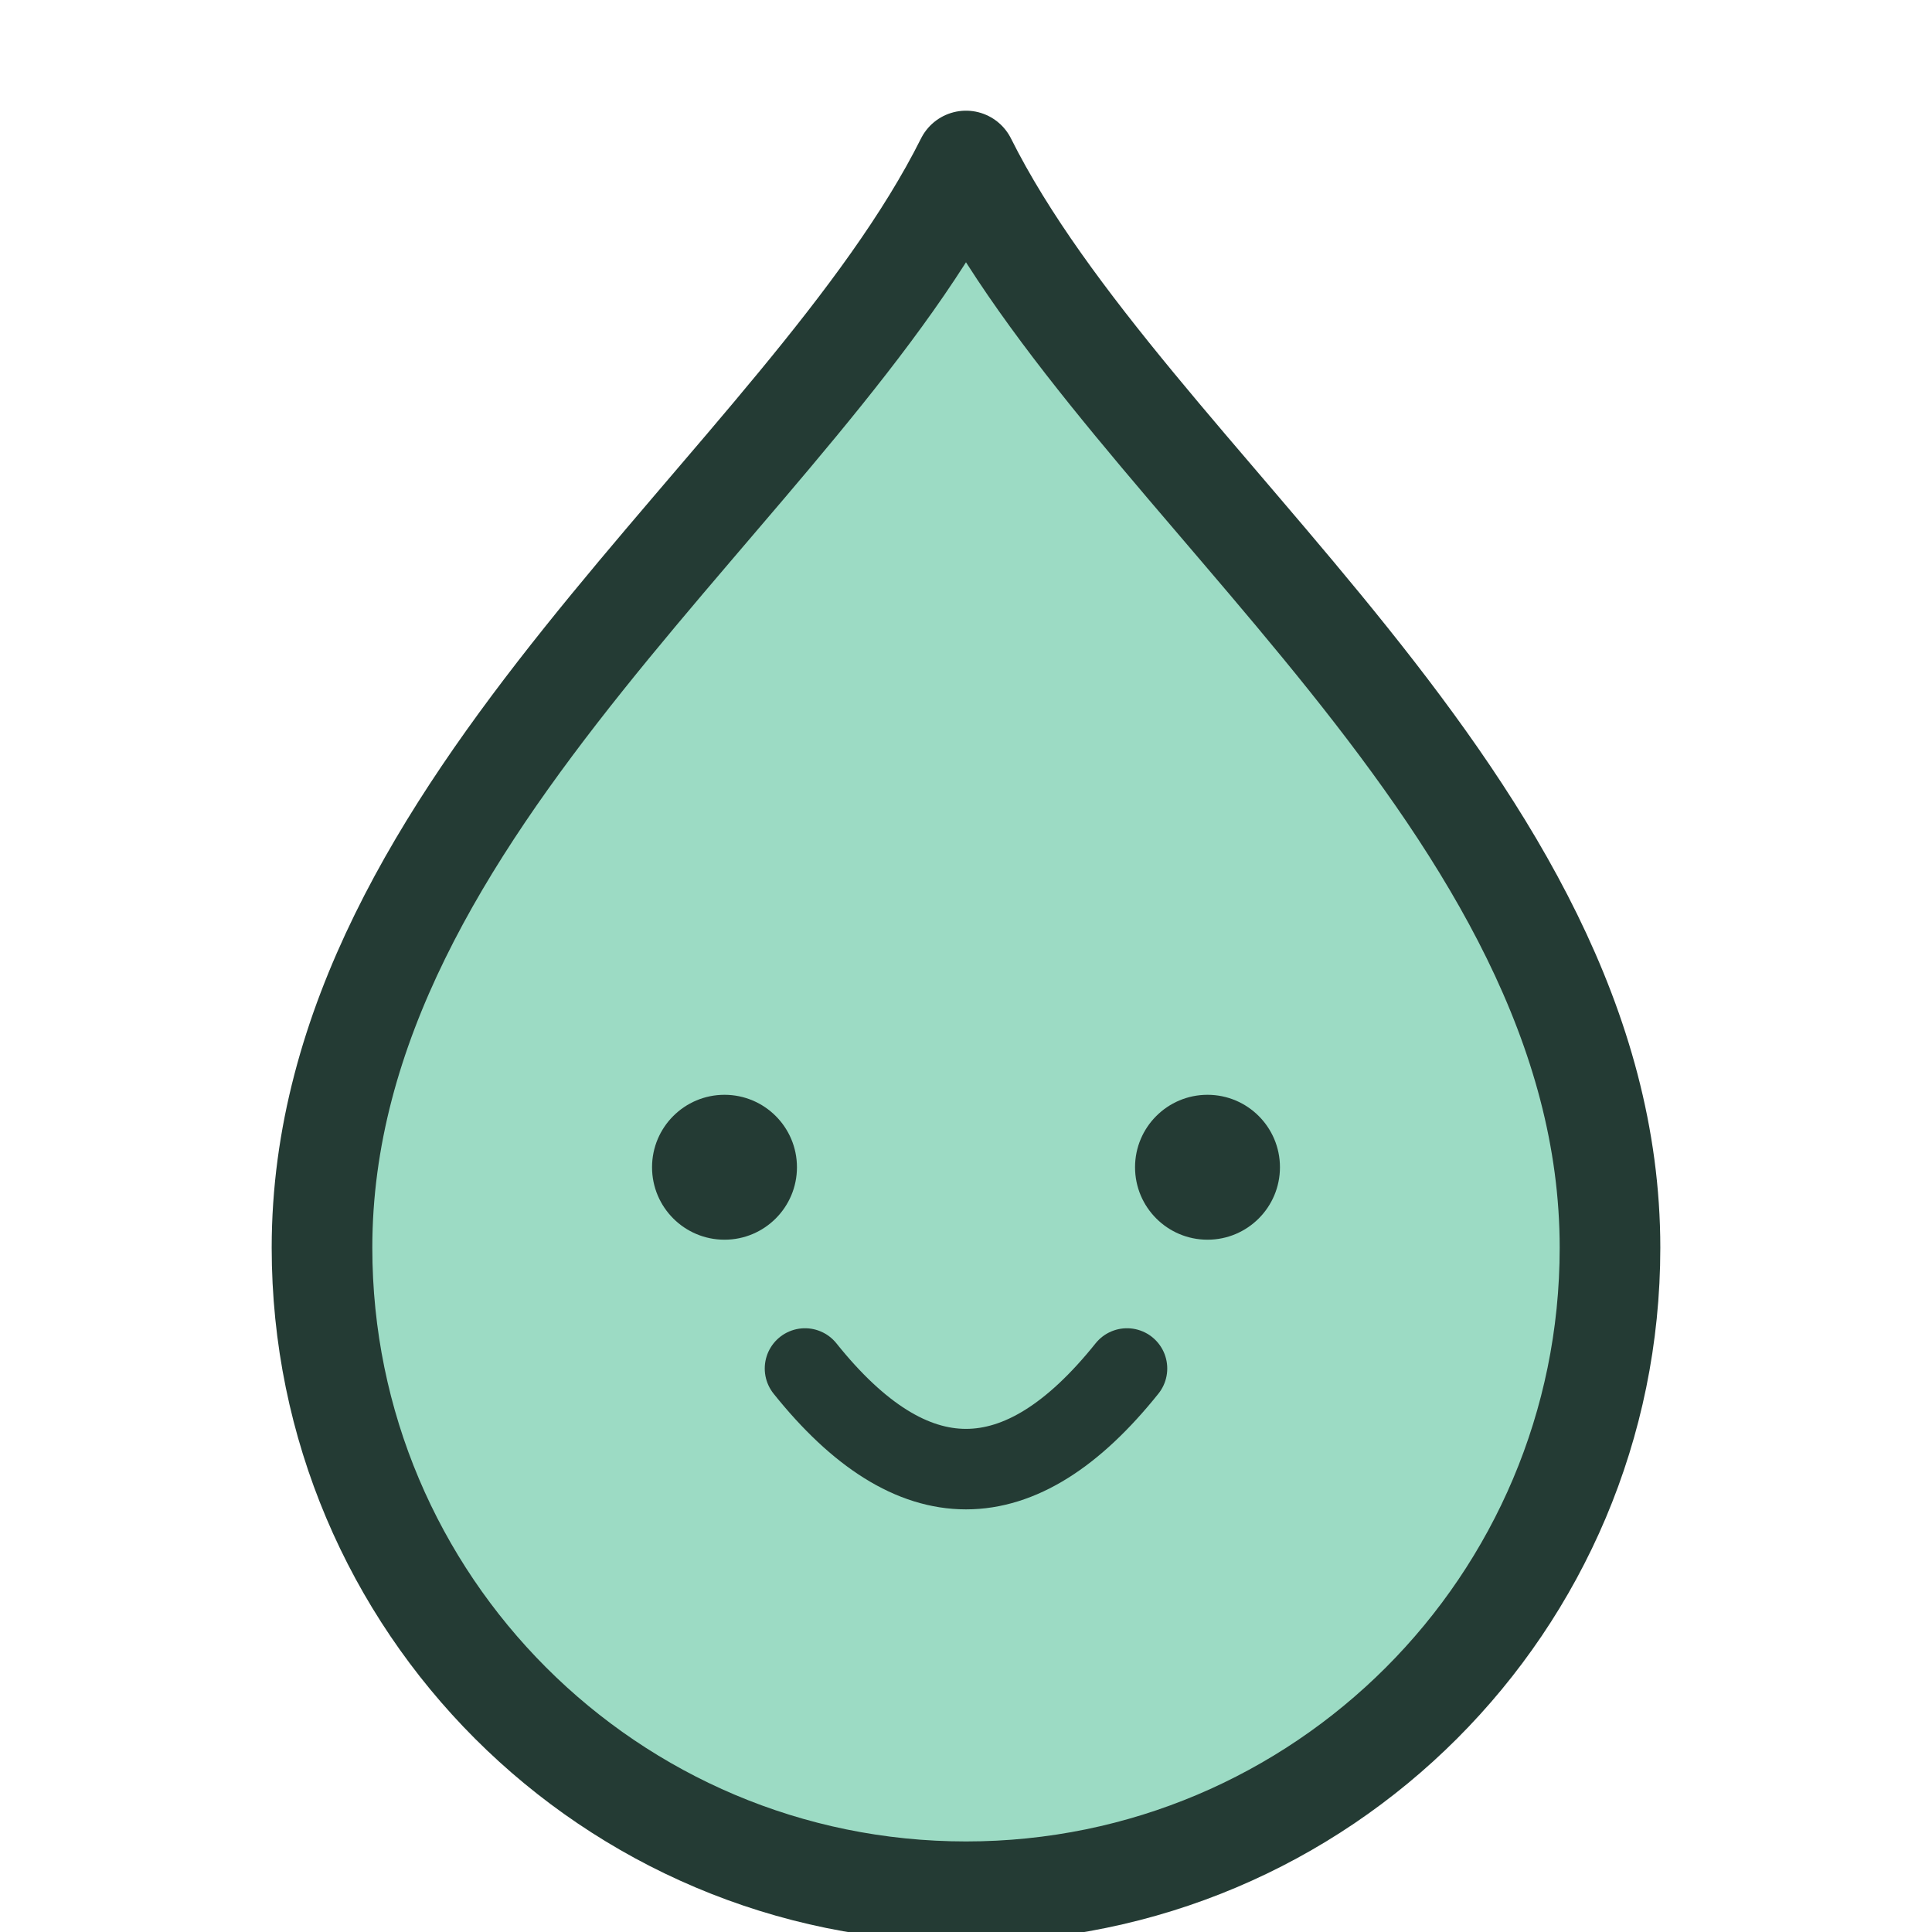
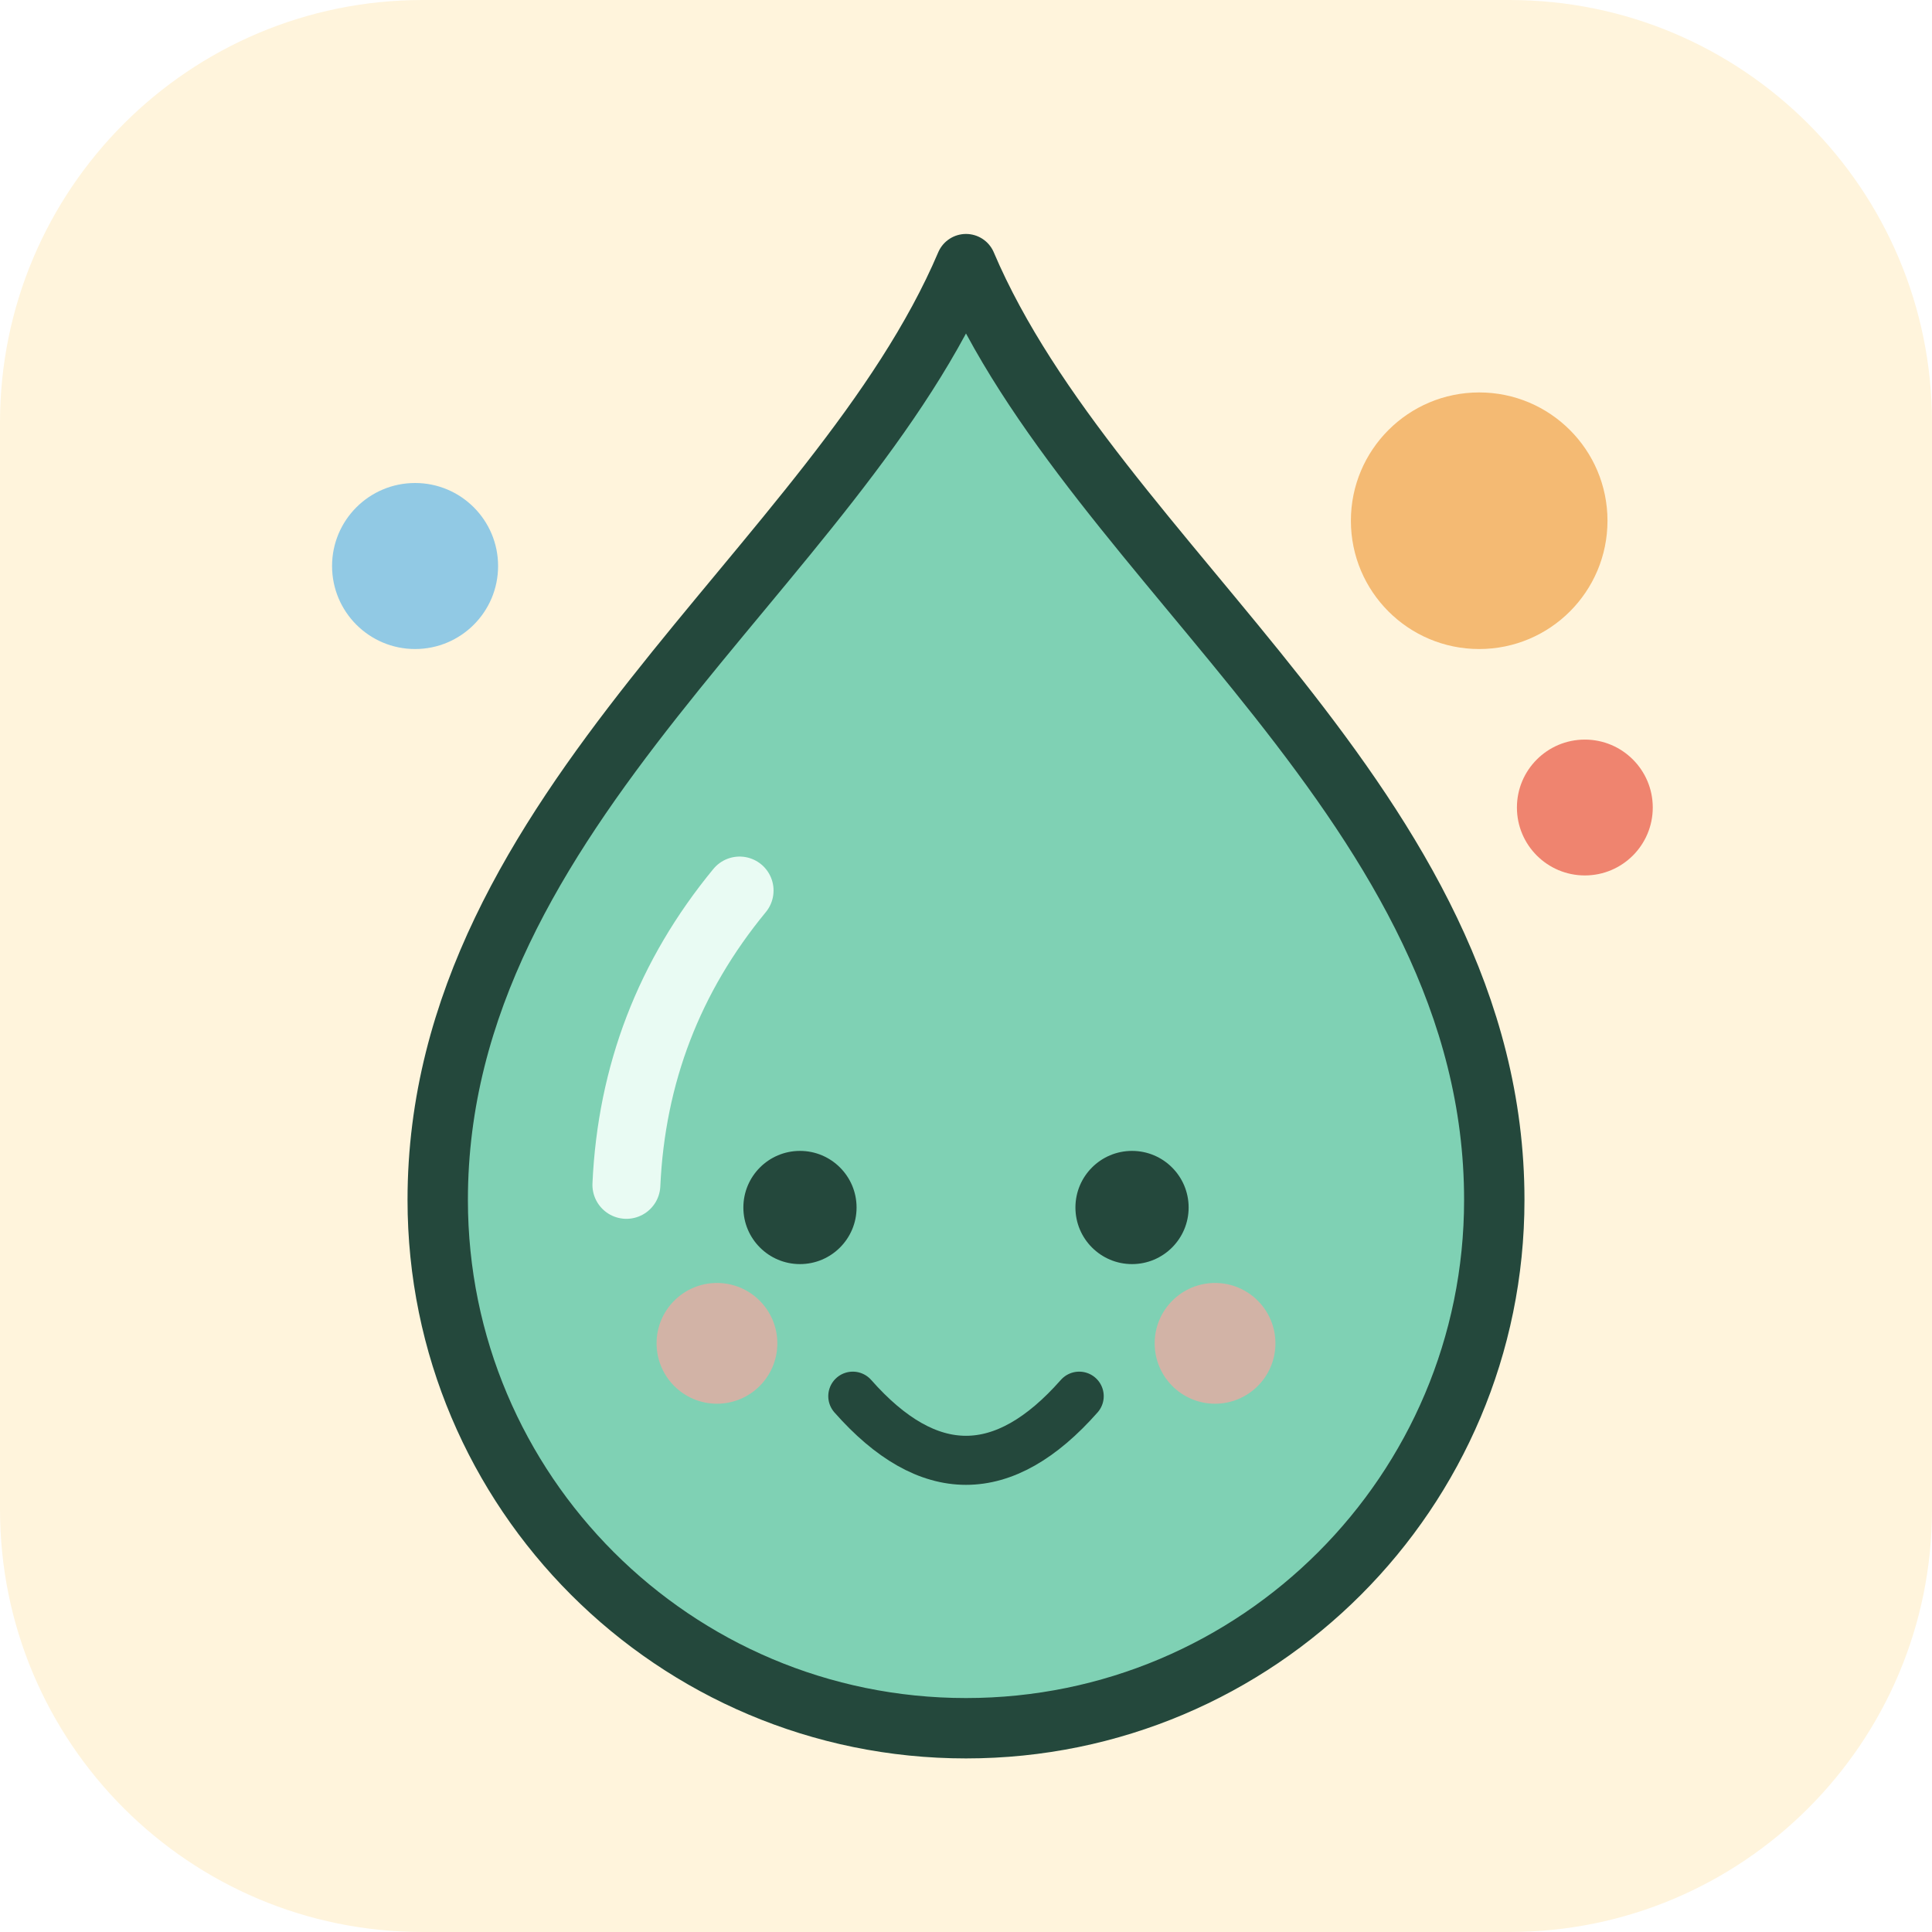
- <svg xmlns="http://www.w3.org/2000/svg" viewBox="0 0 48 48">
-   <path d="M24 4C20 12 8 20 8 31a16 16 0 0032 0C40 20 28 12 24 4Z" fill="#9cdbc4" stroke="#243b34" stroke-width="2.5" stroke-linejoin="round" />
-   <circle cx="18" cy="29" r="1.8" fill="#243b34" />
-   <circle cx="30" cy="29" r="1.8" fill="#243b34" />
-   <path d="M20 34q4 5 8 0" fill="none" stroke="#243b34" stroke-width="2" stroke-linecap="round" />
+ <svg xmlns="http://www.w3.org/2000/svg" viewBox="0 0 512 512">
+   <rect width="512" height="512" rx="112" fill="#fff4dc" />
+   <circle cx="392" cy="138" r="34" fill="#f4ba73" />
+   <circle cx="420" cy="214" r="18" fill="#ef846f" />
+   <circle cx="110" cy="150" r="22" fill="#91c9e4" />
+   <path d="M256 70C222 150 116 214 116 318a140 140 0 0 0 280 0C396 214 290 150 256 70Z" fill="#7fd1b4" stroke="#24483c" stroke-width="16" stroke-linejoin="round" />
+   <path d="M196 236q-28 34-30 78" fill="none" stroke="#e9fbf3" stroke-width="18" stroke-linecap="round" />
+   <circle cx="212" cy="320" r="15" fill="#24483c" />
+   <circle cx="300" cy="320" r="15" fill="#24483c" />
+   <circle cx="190" cy="356" r="16" fill="#f5a7a0" opacity=".7" />
+   <circle cx="322" cy="356" r="16" fill="#f5a7a0" opacity=".7" />
+   <path d="M226 370q30 34 60 0" fill="none" stroke="#24483c" stroke-width="13" stroke-linecap="round" />
</svg>
